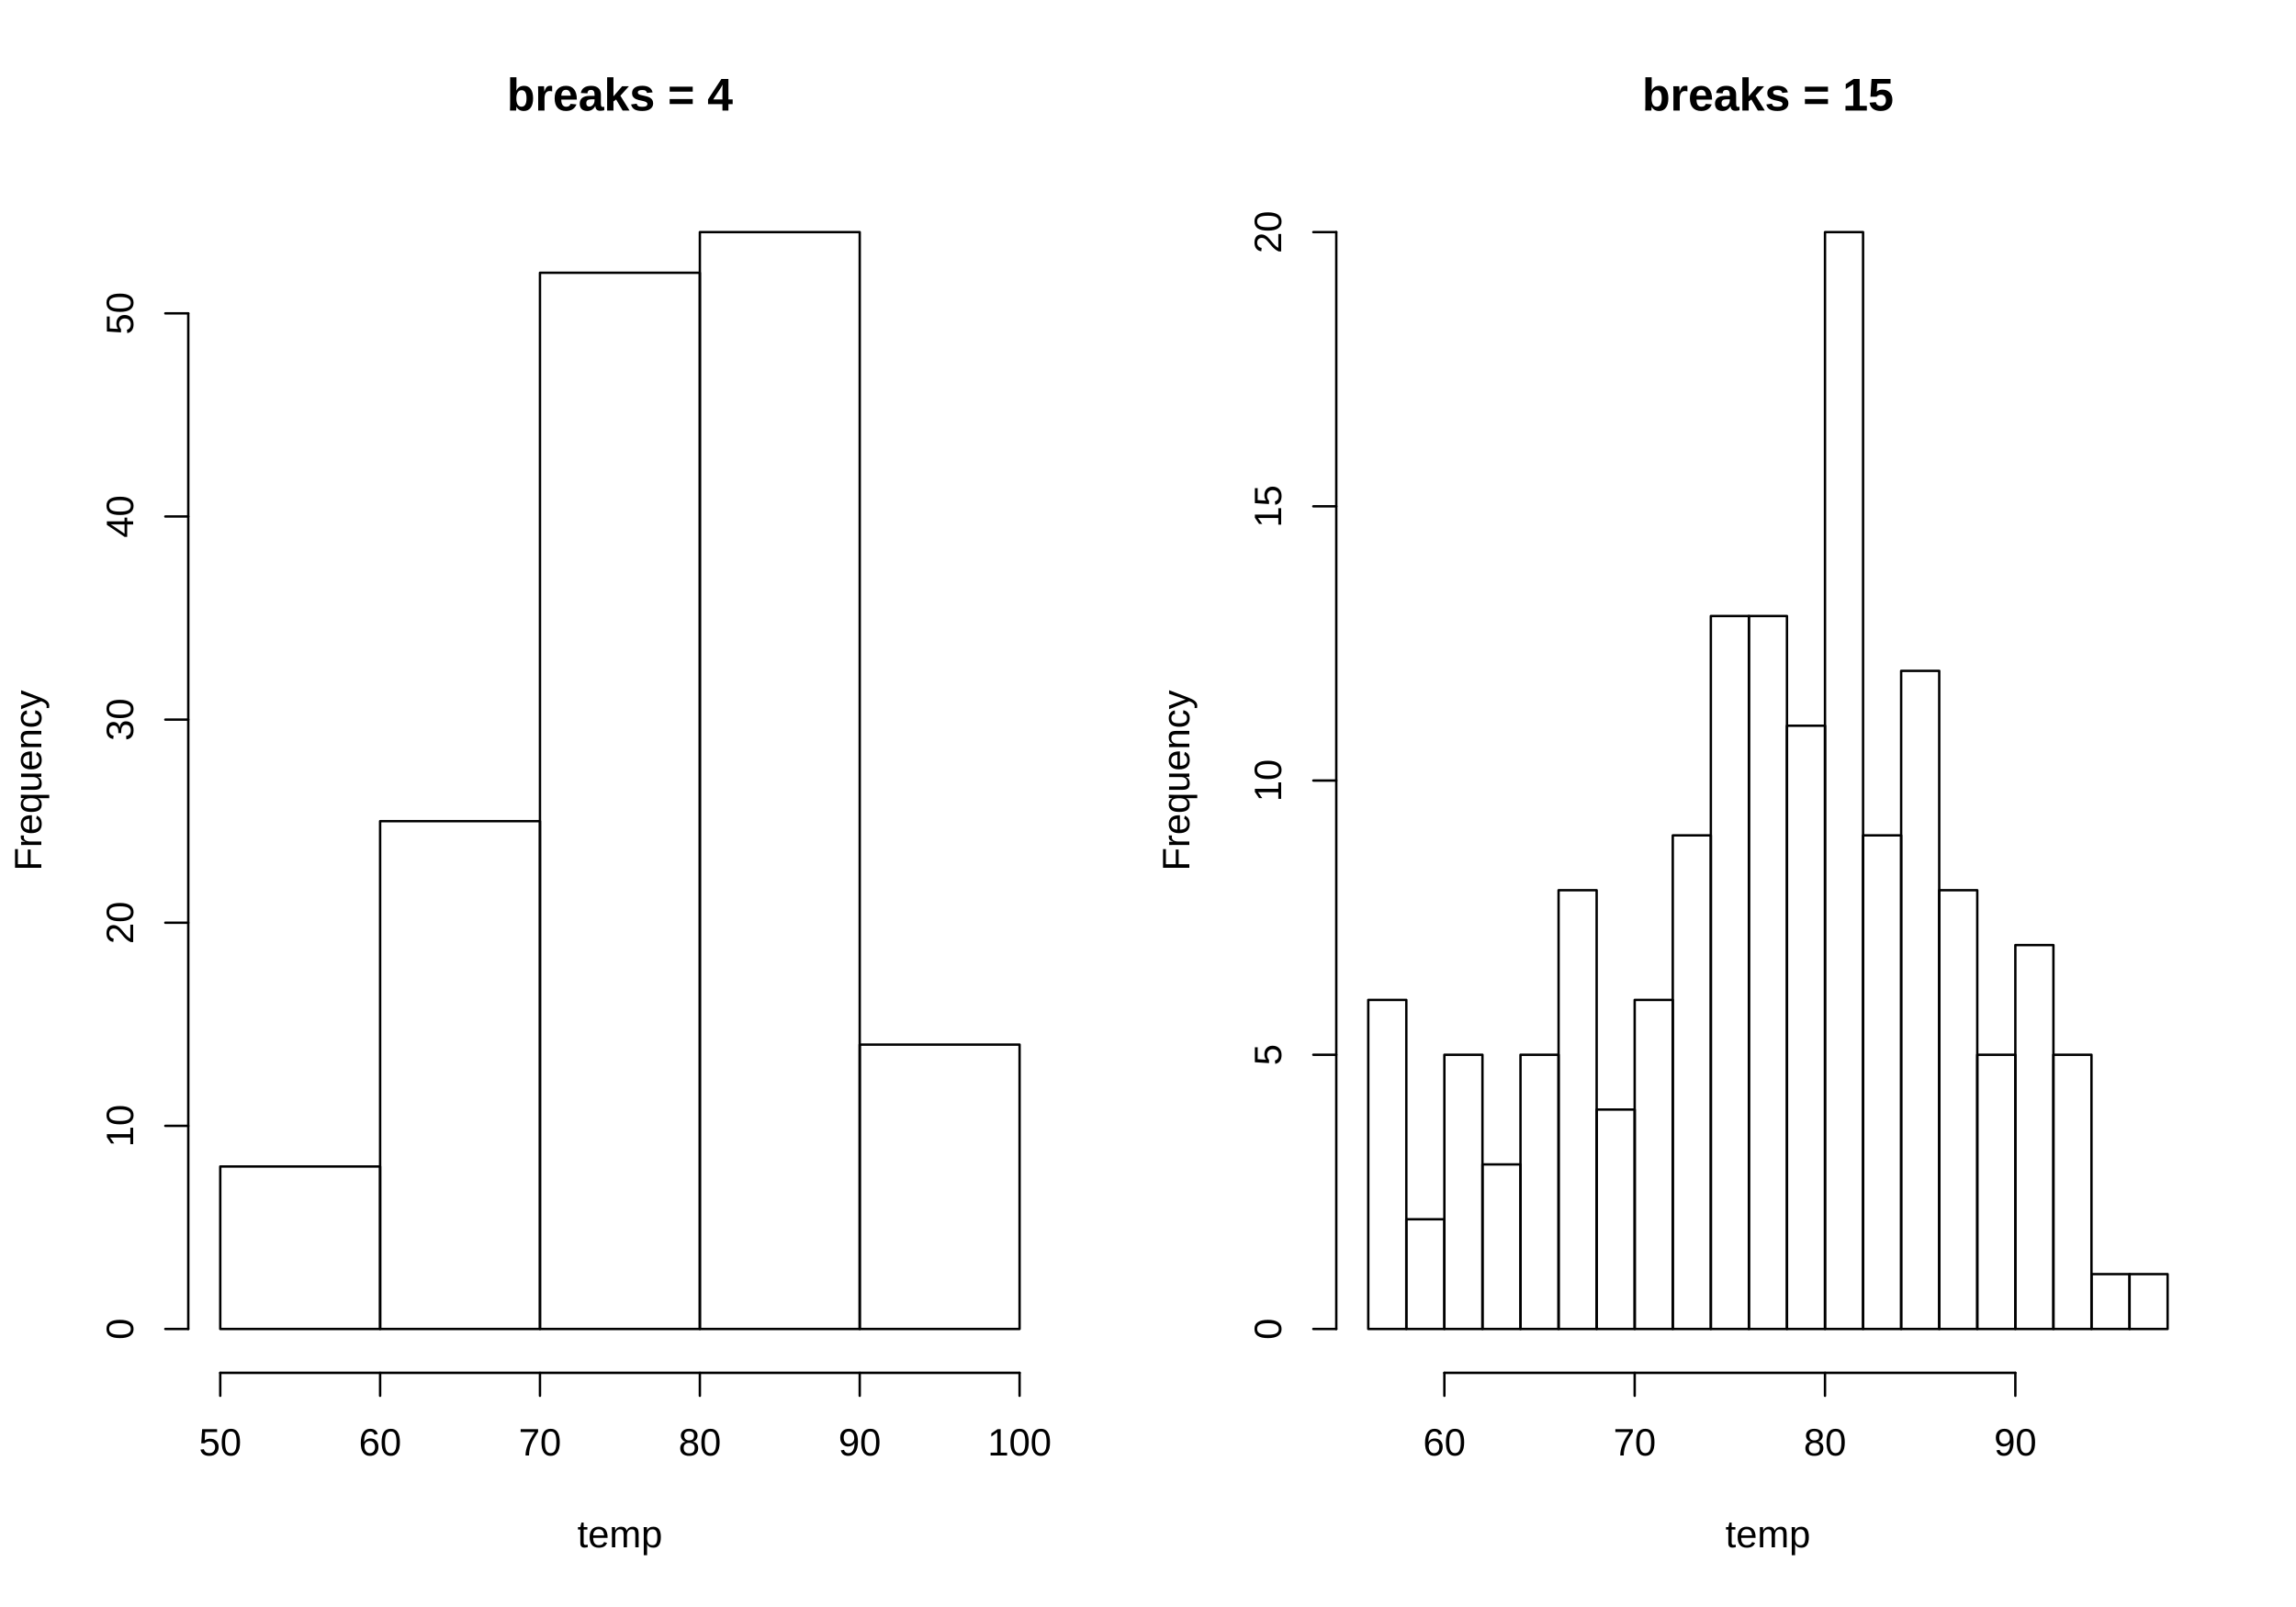
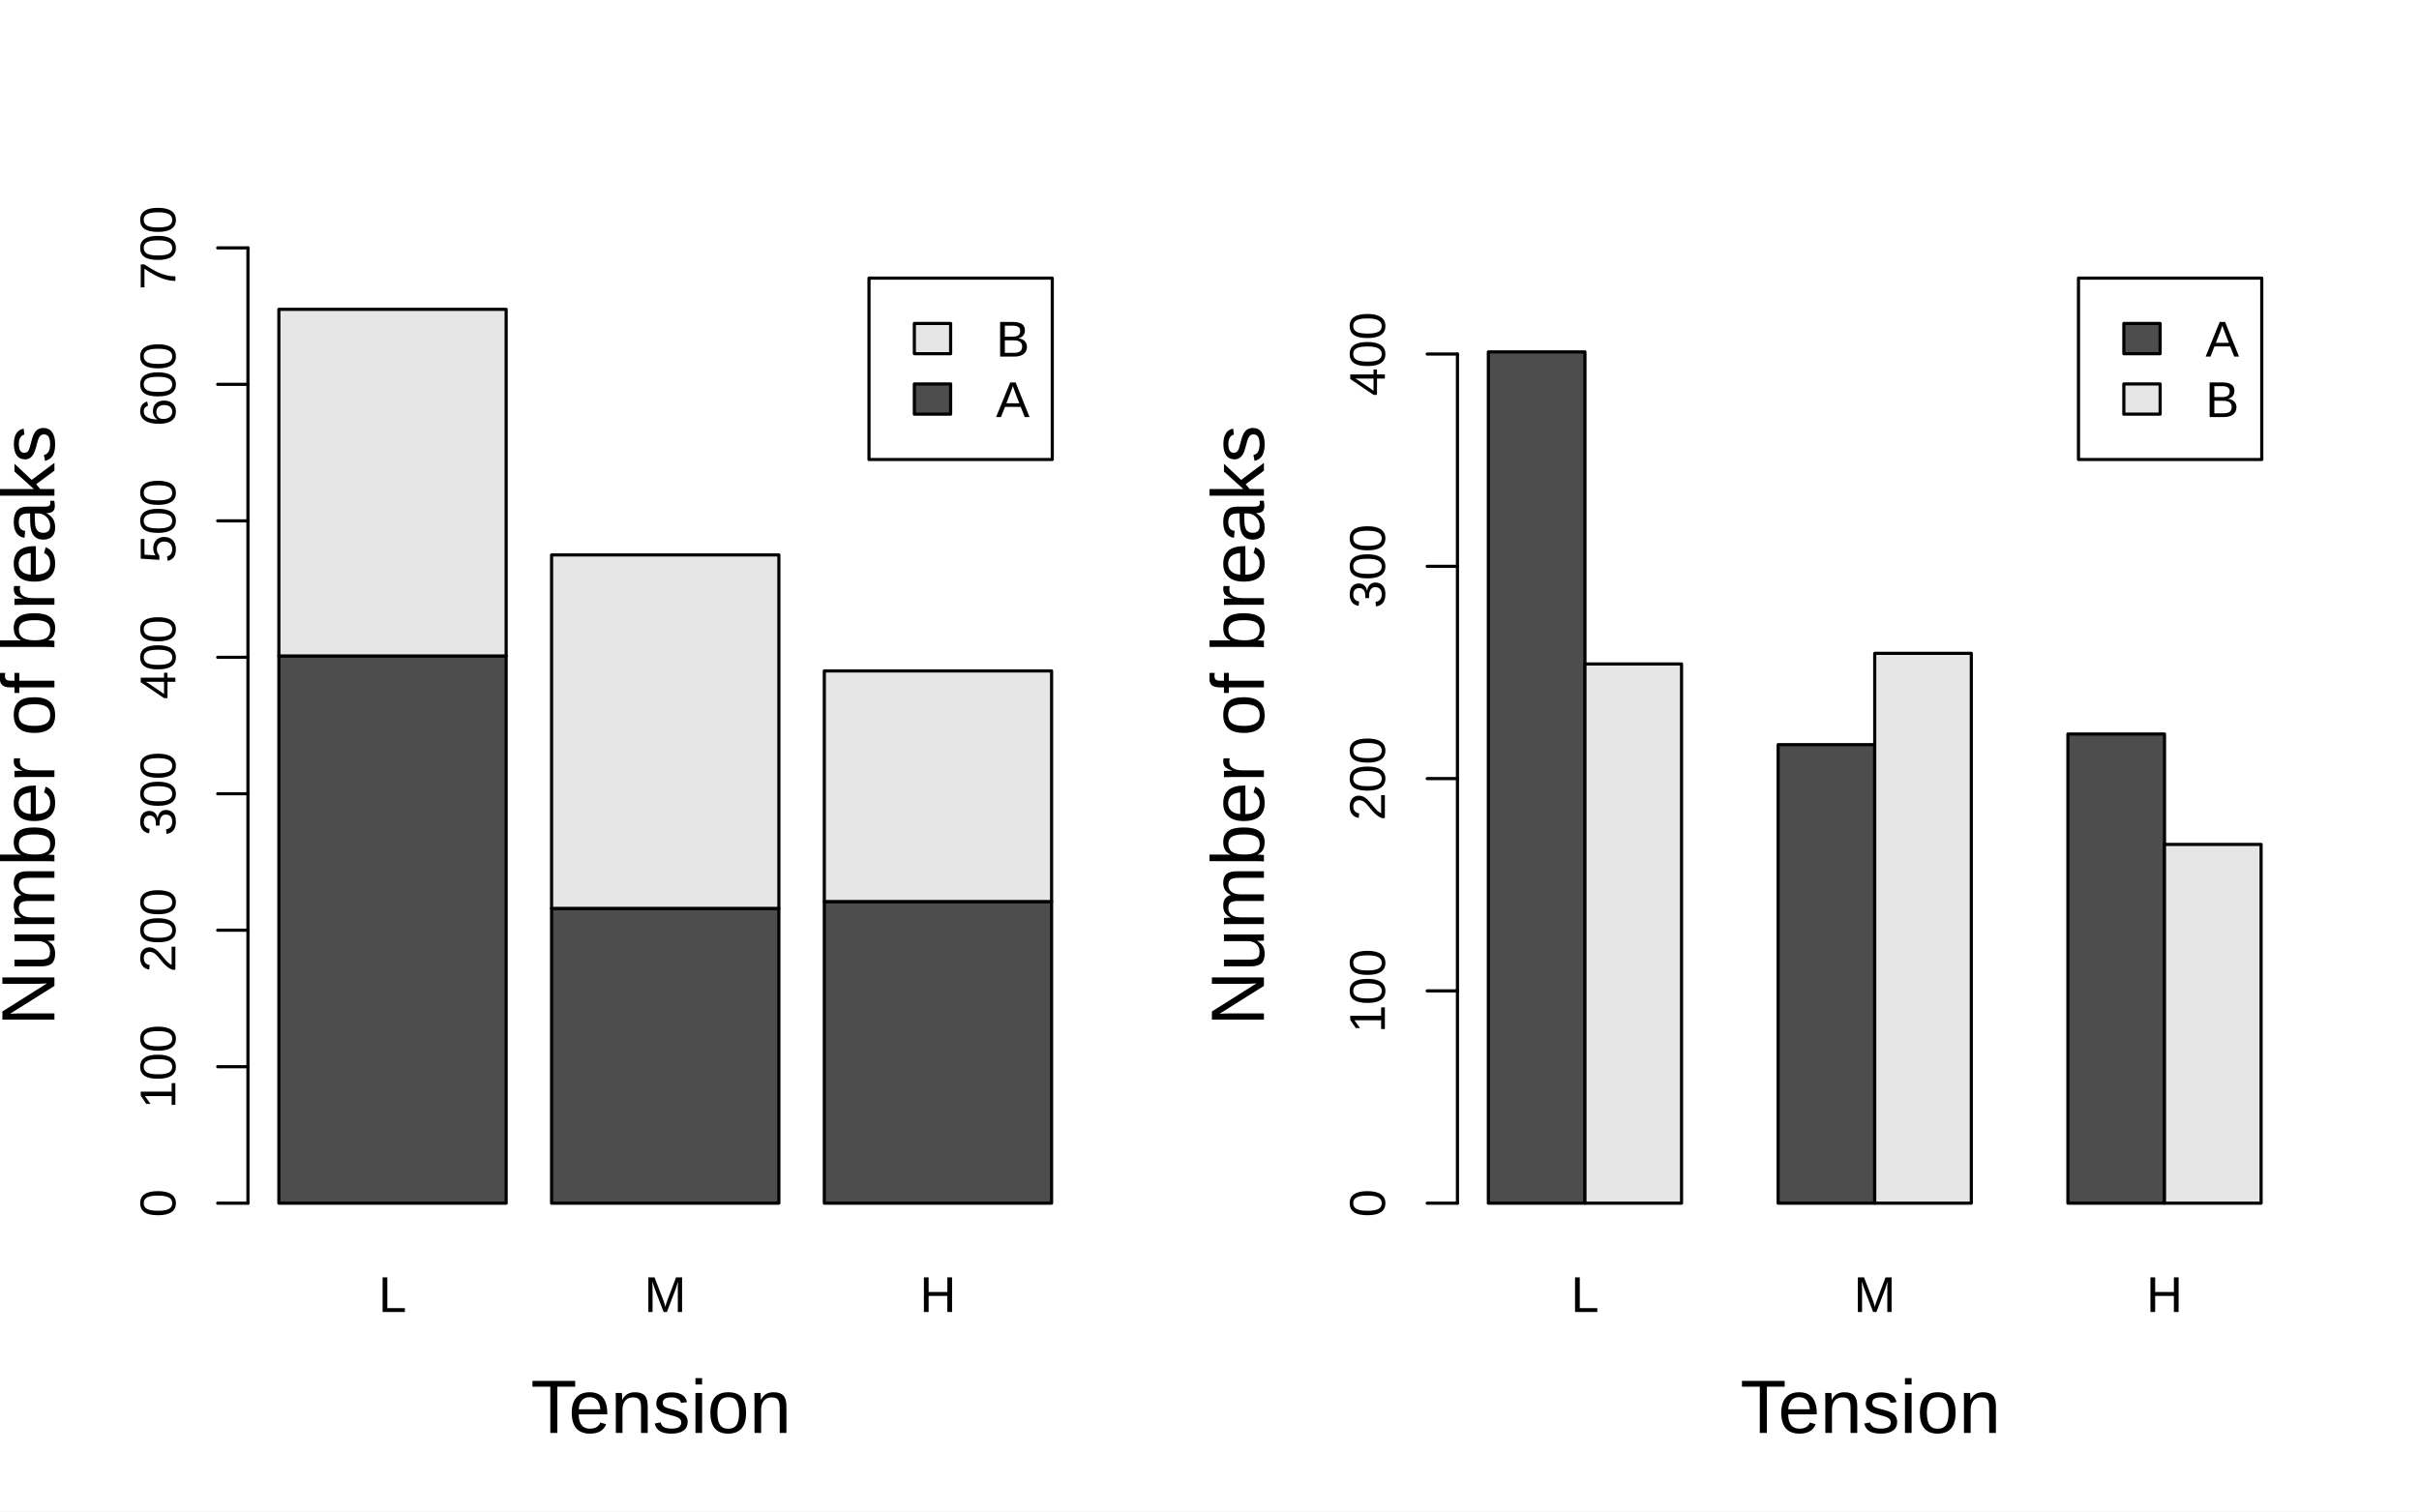
- <svg xmlns="http://www.w3.org/2000/svg" viewBox="0 0 720.00 504.00">
+ <svg xmlns="http://www.w3.org/2000/svg" viewBox="0 0 576.00 360.00">
  <defs>
    <style type="text/css">
    line, polyline, polygon, path, rect, circle {
      fill: none;
      stroke: #000000;
      stroke-linecap: round;
      stroke-linejoin: round;
      stroke-miterlimit: 10.00;
    }
  </style>
  </defs>
  <rect width="100%" height="100%" style="stroke: none; fill: #FFFFFF;" />
  <defs>
-     <clipPath id="cpMC4wMHwzNjAuMDB8NTA0LjAwfDAuMDA=">
-       <rect x="0.00" y="0.00" width="360.00" height="504.00" />
+     <clipPath id="cpMC4wMHwyODguMDB8MzYwLjAwfDAuMDA=">
+       <rect x="0.00" y="0.00" width="288.00" height="360.00" />
    </clipPath>
  </defs>
-   <g clip-path="url(#cpMC4wMHwzNjAuMDB8NTA0LjAwfDAuMDA=)">
-     <text x="158.97" y="34.67" style="font-size: 14.40px; font-weight: bold; font-family: Arial;" textLength="70.85px" lengthAdjust="spacingAndGlyphs">breaks = 4</text>
+   <rect x="66.40" y="156.22" width="54.12" height="130.34" style="stroke-width: 0.75; fill: #4D4D4D;" clip-path="url(#cpMC4wMHwyODguMDB8MzYwLjAwfDAuMDA=)" />
+   <rect x="66.40" y="73.67" width="54.12" height="82.56" style="stroke-width: 0.75; fill: #E6E6E6;" clip-path="url(#cpMC4wMHwyODguMDB8MzYwLjAwfDAuMDA=)" />
+   <rect x="131.34" y="216.35" width="54.12" height="70.21" style="stroke-width: 0.75; fill: #4D4D4D;" clip-path="url(#cpMC4wMHwyODguMDB8MzYwLjAwfDAuMDA=)" />
+   <rect x="131.34" y="132.17" width="54.12" height="84.18" style="stroke-width: 0.75; fill: #E6E6E6;" clip-path="url(#cpMC4wMHwyODguMDB8MzYwLjAwfDAuMDA=)" />
+   <rect x="196.28" y="214.73" width="54.12" height="71.83" style="stroke-width: 0.75; fill: #4D4D4D;" clip-path="url(#cpMC4wMHwyODguMDB8MzYwLjAwfDAuMDA=)" />
+   <rect x="196.28" y="159.80" width="54.12" height="54.93" style="stroke-width: 0.75; fill: #E6E6E6;" clip-path="url(#cpMC4wMHwyODguMDB8MzYwLjAwfDAuMDA=)" />
+   <defs>
+     <clipPath id="cpMC4wMHw1NzYuMDB8MzYwLjAwfDAuMDA=">
+       <rect x="0.00" y="0.00" width="576.00" height="360.00" />
+     </clipPath>
+   </defs>
+   <g clip-path="url(#cpMC4wMHw1NzYuMDB8MzYwLjAwfDAuMDA=)">
+     <text x="90.12" y="312.48" style="font-size: 12.00px; font-family: Arial;" textLength="6.67px" lengthAdjust="spacingAndGlyphs">L</text>
  </g>
-   <g clip-path="url(#cpMC4wMHwzNjAuMDB8NTA0LjAwfDAuMDA=)">
-     <text x="181.06" y="485.28" style="font-size: 12.00px; font-family: Arial;" textLength="26.68px" lengthAdjust="spacingAndGlyphs">temp</text>
+   <g clip-path="url(#cpMC4wMHw1NzYuMDB8MzYwLjAwfDAuMDA=)">
+     <text x="153.40" y="312.48" style="font-size: 12.00px; font-family: Arial;" textLength="10.00px" lengthAdjust="spacingAndGlyphs">M</text>
  </g>
-   <g clip-path="url(#cpMC4wMHwzNjAuMDB8NTA0LjAwfDAuMDA=)">
-     <text transform="translate(12.96,273.15) rotate(-90)" style="font-size: 12.00px; font-family: Arial;" textLength="56.70px" lengthAdjust="spacingAndGlyphs">Frequency</text>
+   <g clip-path="url(#cpMC4wMHw1NzYuMDB8MzYwLjAwfDAuMDA=)">
+     <text x="219.01" y="312.48" style="font-size: 12.00px; font-family: Arial;" textLength="8.67px" lengthAdjust="spacingAndGlyphs">H</text>
  </g>
  <defs>
-     <clipPath id="cpMC4wMHw3MjAuMDB8NTA0LjAwfDAuMDA=">
-       <rect x="0.00" y="0.00" width="720.00" height="504.00" />
+     <clipPath id="cpMC4wMHwyODguMDB8MzYwLjAwfDAuMDA=">
+       <rect x="0.00" y="0.00" width="288.00" height="360.00" />
    </clipPath>
  </defs>
-   <line x1="69.07" y1="430.56" x2="319.73" y2="430.56" style="stroke-width: 0.75;" clip-path="url(#cpMC4wMHw3MjAuMDB8NTA0LjAwfDAuMDA=)" />
-   <line x1="69.07" y1="430.56" x2="69.07" y2="437.76" style="stroke-width: 0.75;" clip-path="url(#cpMC4wMHw3MjAuMDB8NTA0LjAwfDAuMDA=)" />
-   <line x1="119.20" y1="430.56" x2="119.20" y2="437.76" style="stroke-width: 0.75;" clip-path="url(#cpMC4wMHw3MjAuMDB8NTA0LjAwfDAuMDA=)" />
-   <line x1="169.33" y1="430.56" x2="169.33" y2="437.76" style="stroke-width: 0.75;" clip-path="url(#cpMC4wMHw3MjAuMDB8NTA0LjAwfDAuMDA=)" />
-   <line x1="219.47" y1="430.56" x2="219.47" y2="437.76" style="stroke-width: 0.75;" clip-path="url(#cpMC4wMHw3MjAuMDB8NTA0LjAwfDAuMDA=)" />
-   <line x1="269.60" y1="430.56" x2="269.60" y2="437.76" style="stroke-width: 0.75;" clip-path="url(#cpMC4wMHw3MjAuMDB8NTA0LjAwfDAuMDA=)" />
-   <line x1="319.73" y1="430.56" x2="319.73" y2="437.76" style="stroke-width: 0.75;" clip-path="url(#cpMC4wMHw3MjAuMDB8NTA0LjAwfDAuMDA=)" />
-   <g clip-path="url(#cpMC4wMHw3MjAuMDB8NTA0LjAwfDAuMDA=)">
-     <text x="62.39" y="456.48" style="font-size: 12.00px; font-family: Arial;" textLength="13.35px" lengthAdjust="spacingAndGlyphs">50</text>
+   <rect x="206.92" y="66.24" width="43.64" height="43.20" style="stroke-width: 0.75;" clip-path="url(#cpMC4wMHwyODguMDB8MzYwLjAwfDAuMDA=)" />
+   <rect x="217.72" y="77.04" width="8.64" height="7.20" style="stroke-width: 0.75; fill: #E6E6E6;" clip-path="url(#cpMC4wMHwyODguMDB8MzYwLjAwfDAuMDA=)" />
+   <rect x="217.72" y="91.44" width="8.64" height="7.20" style="stroke-width: 0.75; fill: #4D4D4D;" clip-path="url(#cpMC4wMHwyODguMDB8MzYwLjAwfDAuMDA=)" />
+   <g clip-path="url(#cpMC4wMHwyODguMDB8MzYwLjAwfDAuMDA=)">
+     <text x="237.16" y="84.93" style="font-size: 12.00px; font-family: Arial;" textLength="8.00px" lengthAdjust="spacingAndGlyphs">B</text>
  </g>
-   <g clip-path="url(#cpMC4wMHw3MjAuMDB8NTA0LjAwfDAuMDA=)">
-     <text x="112.53" y="456.48" style="font-size: 12.00px; font-family: Arial;" textLength="13.35px" lengthAdjust="spacingAndGlyphs">60</text>
+   <g clip-path="url(#cpMC4wMHwyODguMDB8MzYwLjAwfDAuMDA=)">
+     <text x="237.16" y="99.33" style="font-size: 12.00px; font-family: Arial;" textLength="8.00px" lengthAdjust="spacingAndGlyphs">A</text>
  </g>
-   <g clip-path="url(#cpMC4wMHw3MjAuMDB8NTA0LjAwfDAuMDA=)">
-     <text x="162.66" y="456.48" style="font-size: 12.00px; font-family: Arial;" textLength="13.35px" lengthAdjust="spacingAndGlyphs">70</text>
+   <g clip-path="url(#cpMC4wMHwyODguMDB8MzYwLjAwfDAuMDA=)">
+     <text x="126.38" y="341.28" style="font-size: 18.00px; font-family: Arial;" textLength="64.04px" lengthAdjust="spacingAndGlyphs">Tension</text>
  </g>
-   <g clip-path="url(#cpMC4wMHw3MjAuMDB8NTA0LjAwfDAuMDA=)">
-     <text x="212.79" y="456.48" style="font-size: 12.00px; font-family: Arial;" textLength="13.35px" lengthAdjust="spacingAndGlyphs">80</text>
-   </g>
-   <g clip-path="url(#cpMC4wMHw3MjAuMDB8NTA0LjAwfDAuMDA=)">
-     <text x="262.93" y="456.48" style="font-size: 12.00px; font-family: Arial;" textLength="13.35px" lengthAdjust="spacingAndGlyphs">90</text>
-   </g>
-   <g clip-path="url(#cpMC4wMHw3MjAuMDB8NTA0LjAwfDAuMDA=)">
-     <text x="309.72" y="456.48" style="font-size: 12.00px; font-family: Arial;" textLength="20.02px" lengthAdjust="spacingAndGlyphs">100</text>
-   </g>
-   <line x1="59.04" y1="416.80" x2="59.04" y2="98.28" style="stroke-width: 0.75;" clip-path="url(#cpMC4wMHw3MjAuMDB8NTA0LjAwfDAuMDA=)" />
-   <line x1="59.04" y1="416.80" x2="51.84" y2="416.80" style="stroke-width: 0.75;" clip-path="url(#cpMC4wMHw3MjAuMDB8NTA0LjAwfDAuMDA=)" />
-   <line x1="59.04" y1="353.10" x2="51.84" y2="353.10" style="stroke-width: 0.75;" clip-path="url(#cpMC4wMHw3MjAuMDB8NTA0LjAwfDAuMDA=)" />
-   <line x1="59.04" y1="289.39" x2="51.84" y2="289.39" style="stroke-width: 0.75;" clip-path="url(#cpMC4wMHw3MjAuMDB8NTA0LjAwfDAuMDA=)" />
-   <line x1="59.04" y1="225.69" x2="51.84" y2="225.69" style="stroke-width: 0.75;" clip-path="url(#cpMC4wMHw3MjAuMDB8NTA0LjAwfDAuMDA=)" />
-   <line x1="59.04" y1="161.99" x2="51.84" y2="161.99" style="stroke-width: 0.75;" clip-path="url(#cpMC4wMHw3MjAuMDB8NTA0LjAwfDAuMDA=)" />
-   <line x1="59.04" y1="98.28" x2="51.84" y2="98.28" style="stroke-width: 0.75;" clip-path="url(#cpMC4wMHw3MjAuMDB8NTA0LjAwfDAuMDA=)" />
-   <g clip-path="url(#cpMC4wMHw3MjAuMDB8NTA0LjAwfDAuMDA=)">
-     <text transform="translate(41.76,420.14) rotate(-90)" style="font-size: 12.00px; font-family: Arial;" textLength="6.67px" lengthAdjust="spacingAndGlyphs">0</text>
-   </g>
-   <g clip-path="url(#cpMC4wMHw3MjAuMDB8NTA0LjAwfDAuMDA=)">
-     <text transform="translate(41.76,359.77) rotate(-90)" style="font-size: 12.00px; font-family: Arial;" textLength="13.35px" lengthAdjust="spacingAndGlyphs">10</text>
-   </g>
-   <g clip-path="url(#cpMC4wMHw3MjAuMDB8NTA0LjAwfDAuMDA=)">
-     <text transform="translate(41.76,296.07) rotate(-90)" style="font-size: 12.00px; font-family: Arial;" textLength="13.35px" lengthAdjust="spacingAndGlyphs">20</text>
-   </g>
-   <g clip-path="url(#cpMC4wMHw3MjAuMDB8NTA0LjAwfDAuMDA=)">
-     <text transform="translate(41.76,232.36) rotate(-90)" style="font-size: 12.00px; font-family: Arial;" textLength="13.35px" lengthAdjust="spacingAndGlyphs">30</text>
-   </g>
-   <g clip-path="url(#cpMC4wMHw3MjAuMDB8NTA0LjAwfDAuMDA=)">
-     <text transform="translate(41.76,168.66) rotate(-90)" style="font-size: 12.00px; font-family: Arial;" textLength="13.35px" lengthAdjust="spacingAndGlyphs">40</text>
-   </g>
-   <g clip-path="url(#cpMC4wMHw3MjAuMDB8NTA0LjAwfDAuMDA=)">
-     <text transform="translate(41.76,104.96) rotate(-90)" style="font-size: 12.00px; font-family: Arial;" textLength="13.35px" lengthAdjust="spacingAndGlyphs">50</text>
+   <g clip-path="url(#cpMC4wMHwyODguMDB8MzYwLjAwfDAuMDA=)">
+     <text transform="translate(12.96,244.33) rotate(-90)" style="font-size: 18.00px; font-family: Arial;" textLength="143.06px" lengthAdjust="spacingAndGlyphs">Number of breaks</text>
  </g>
  <defs>
-     <clipPath id="cpNTkuMDR8MzI5Ljc2fDQzMC41Nnw1OS4wNA==">
-       <rect x="59.04" y="59.04" width="270.72" height="371.52" />
+     <clipPath id="cpMC4wMHw1NzYuMDB8MzYwLjAwfDAuMDA=">
+       <rect x="0.00" y="0.00" width="576.00" height="360.00" />
    </clipPath>
  </defs>
-   <rect x="69.07" y="365.84" width="50.13" height="50.96" style="stroke-width: 0.75;" clip-path="url(#cpNTkuMDR8MzI5Ljc2fDQzMC41Nnw1OS4wNA==)" />
-   <rect x="119.20" y="257.54" width="50.13" height="159.26" style="stroke-width: 0.75;" clip-path="url(#cpNTkuMDR8MzI5Ljc2fDQzMC41Nnw1OS4wNA==)" />
-   <rect x="169.33" y="85.54" width="50.13" height="331.26" style="stroke-width: 0.75;" clip-path="url(#cpNTkuMDR8MzI5Ljc2fDQzMC41Nnw1OS4wNA==)" />
-   <rect x="219.47" y="72.80" width="50.13" height="344.00" style="stroke-width: 0.75;" clip-path="url(#cpNTkuMDR8MzI5Ljc2fDQzMC41Nnw1OS4wNA==)" />
-   <rect x="269.60" y="327.61" width="50.13" height="89.19" style="stroke-width: 0.75;" clip-path="url(#cpNTkuMDR8MzI5Ljc2fDQzMC41Nnw1OS4wNA==)" />
+   <line x1="59.04" y1="286.56" x2="59.04" y2="59.04" style="stroke-width: 0.75;" clip-path="url(#cpMC4wMHw1NzYuMDB8MzYwLjAwfDAuMDA=)" />
+   <line x1="59.04" y1="286.56" x2="51.84" y2="286.56" style="stroke-width: 0.75;" clip-path="url(#cpMC4wMHw1NzYuMDB8MzYwLjAwfDAuMDA=)" />
+   <line x1="59.04" y1="254.06" x2="51.84" y2="254.06" style="stroke-width: 0.75;" clip-path="url(#cpMC4wMHw1NzYuMDB8MzYwLjAwfDAuMDA=)" />
+   <line x1="59.04" y1="221.55" x2="51.84" y2="221.55" style="stroke-width: 0.75;" clip-path="url(#cpMC4wMHw1NzYuMDB8MzYwLjAwfDAuMDA=)" />
+   <line x1="59.04" y1="189.05" x2="51.84" y2="189.05" style="stroke-width: 0.75;" clip-path="url(#cpMC4wMHw1NzYuMDB8MzYwLjAwfDAuMDA=)" />
+   <line x1="59.04" y1="156.55" x2="51.84" y2="156.55" style="stroke-width: 0.75;" clip-path="url(#cpMC4wMHw1NzYuMDB8MzYwLjAwfDAuMDA=)" />
+   <line x1="59.04" y1="124.05" x2="51.84" y2="124.05" style="stroke-width: 0.75;" clip-path="url(#cpMC4wMHw1NzYuMDB8MzYwLjAwfDAuMDA=)" />
+   <line x1="59.04" y1="91.54" x2="51.84" y2="91.54" style="stroke-width: 0.75;" clip-path="url(#cpMC4wMHw1NzYuMDB8MzYwLjAwfDAuMDA=)" />
+   <line x1="59.04" y1="59.04" x2="51.84" y2="59.04" style="stroke-width: 0.75;" clip-path="url(#cpMC4wMHw1NzYuMDB8MzYwLjAwfDAuMDA=)" />
+   <g clip-path="url(#cpMC4wMHw1NzYuMDB8MzYwLjAwfDAuMDA=)">
+     <text transform="translate(41.76,289.90) rotate(-90)" style="font-size: 12.00px; font-family: Arial;" textLength="6.67px" lengthAdjust="spacingAndGlyphs">0</text>
+   </g>
+   <g clip-path="url(#cpMC4wMHw1NzYuMDB8MzYwLjAwfDAuMDA=)">
+     <text transform="translate(41.76,264.07) rotate(-90)" style="font-size: 12.00px; font-family: Arial;" textLength="20.02px" lengthAdjust="spacingAndGlyphs">100</text>
+   </g>
+   <g clip-path="url(#cpMC4wMHw1NzYuMDB8MzYwLjAwfDAuMDA=)">
+     <text transform="translate(41.76,231.57) rotate(-90)" style="font-size: 12.00px; font-family: Arial;" textLength="20.02px" lengthAdjust="spacingAndGlyphs">200</text>
+   </g>
+   <g clip-path="url(#cpMC4wMHw1NzYuMDB8MzYwLjAwfDAuMDA=)">
+     <text transform="translate(41.76,199.06) rotate(-90)" style="font-size: 12.00px; font-family: Arial;" textLength="20.02px" lengthAdjust="spacingAndGlyphs">300</text>
+   </g>
+   <g clip-path="url(#cpMC4wMHw1NzYuMDB8MzYwLjAwfDAuMDA=)">
+     <text transform="translate(41.76,166.56) rotate(-90)" style="font-size: 12.00px; font-family: Arial;" textLength="20.02px" lengthAdjust="spacingAndGlyphs">400</text>
+   </g>
+   <g clip-path="url(#cpMC4wMHw1NzYuMDB8MzYwLjAwfDAuMDA=)">
+     <text transform="translate(41.76,134.06) rotate(-90)" style="font-size: 12.00px; font-family: Arial;" textLength="20.02px" lengthAdjust="spacingAndGlyphs">500</text>
+   </g>
+   <g clip-path="url(#cpMC4wMHw1NzYuMDB8MzYwLjAwfDAuMDA=)">
+     <text transform="translate(41.76,101.55) rotate(-90)" style="font-size: 12.00px; font-family: Arial;" textLength="20.02px" lengthAdjust="spacingAndGlyphs">600</text>
+   </g>
+   <g clip-path="url(#cpMC4wMHw1NzYuMDB8MzYwLjAwfDAuMDA=)">
+     <text transform="translate(41.76,69.05) rotate(-90)" style="font-size: 12.00px; font-family: Arial;" textLength="20.02px" lengthAdjust="spacingAndGlyphs">700</text>
+   </g>
  <defs>
-     <clipPath id="cpNDE5LjA0fDY4OS43Nnw0MzAuNTZ8NTkuMDQ=">
-       <rect x="419.04" y="59.04" width="270.72" height="371.52" />
+     <clipPath id="cpMjg4LjAwfDU3Ni4wMHwzNjAuMDB8MC4wMA==">
+       <rect x="288.00" y="0.00" width="288.00" height="360.00" />
    </clipPath>
  </defs>
+   <rect x="354.40" y="83.81" width="23.00" height="202.75" style="stroke-width: 0.75; fill: #4D4D4D;" clip-path="url(#cpMjg4LjAwfDU3Ni4wMHwzNjAuMDB8MC4wMA==)" />
+   <rect x="377.40" y="158.14" width="23.00" height="128.42" style="stroke-width: 0.75; fill: #E6E6E6;" clip-path="url(#cpMjg4LjAwfDU3Ni4wMHwzNjAuMDB8MC4wMA==)" />
+   <rect x="423.40" y="177.35" width="23.00" height="109.21" style="stroke-width: 0.75; fill: #4D4D4D;" clip-path="url(#cpMjg4LjAwfDU3Ni4wMHwzNjAuMDB8MC4wMA==)" />
+   <rect x="446.40" y="155.61" width="23.00" height="130.95" style="stroke-width: 0.75; fill: #E6E6E6;" clip-path="url(#cpMjg4LjAwfDU3Ni4wMHwzNjAuMDB8MC4wMA==)" />
+   <rect x="492.40" y="174.82" width="23.00" height="111.74" style="stroke-width: 0.75; fill: #4D4D4D;" clip-path="url(#cpMjg4LjAwfDU3Ni4wMHwzNjAuMDB8MC4wMA==)" />
+   <rect x="515.40" y="201.11" width="23.00" height="85.45" style="stroke-width: 0.75; fill: #E6E6E6;" clip-path="url(#cpMjg4LjAwfDU3Ni4wMHwzNjAuMDB8MC4wMA==)" />
  <defs>
-     <clipPath id="cpMzYwLjAwfDcyMC4wMHw1MDQuMDB8MC4wMA==">
-       <rect x="360.00" y="0.00" width="360.00" height="504.00" />
+     <clipPath id="cpMC4wMHw1NzYuMDB8MzYwLjAwfDAuMDA=">
+       <rect x="0.00" y="0.00" width="576.00" height="360.00" />
    </clipPath>
  </defs>
-   <g clip-path="url(#cpMzYwLjAwfDcyMC4wMHw1MDQuMDB8MC4wMA==)">
-     <text x="514.97" y="34.67" style="font-size: 14.40px; font-weight: bold; font-family: Arial;" textLength="78.86px" lengthAdjust="spacingAndGlyphs">breaks = 15</text>
+   <g clip-path="url(#cpMC4wMHw1NzYuMDB8MzYwLjAwfDAuMDA=)">
+     <text x="374.06" y="312.48" style="font-size: 12.00px; font-family: Arial;" textLength="6.67px" lengthAdjust="spacingAndGlyphs">L</text>
  </g>
-   <g clip-path="url(#cpMzYwLjAwfDcyMC4wMHw1MDQuMDB8MC4wMA==)">
-     <text x="541.06" y="485.28" style="font-size: 12.00px; font-family: Arial;" textLength="26.68px" lengthAdjust="spacingAndGlyphs">temp</text>
+   <g clip-path="url(#cpMC4wMHw1NzYuMDB8MzYwLjAwfDAuMDA=)">
+     <text x="441.40" y="312.48" style="font-size: 12.00px; font-family: Arial;" textLength="10.00px" lengthAdjust="spacingAndGlyphs">M</text>
  </g>
-   <g clip-path="url(#cpMzYwLjAwfDcyMC4wMHw1MDQuMDB8MC4wMA==)">
-     <text transform="translate(372.96,273.15) rotate(-90)" style="font-size: 12.00px; font-family: Arial;" textLength="56.70px" lengthAdjust="spacingAndGlyphs">Frequency</text>
+   <g clip-path="url(#cpMC4wMHw1NzYuMDB8MzYwLjAwfDAuMDA=)">
+     <text x="511.07" y="312.48" style="font-size: 12.00px; font-family: Arial;" textLength="8.67px" lengthAdjust="spacingAndGlyphs">H</text>
  </g>
  <defs>
-     <clipPath id="cpMC4wMHw3MjAuMDB8NTA0LjAwfDAuMDA=">
-       <rect x="0.00" y="0.00" width="720.00" height="504.00" />
+     <clipPath id="cpMjg4LjAwfDU3Ni4wMHwzNjAuMDB8MC4wMA==">
+       <rect x="288.00" y="0.00" width="288.00" height="360.00" />
    </clipPath>
  </defs>
-   <line x1="452.94" y1="430.56" x2="631.99" y2="430.56" style="stroke-width: 0.75;" clip-path="url(#cpMC4wMHw3MjAuMDB8NTA0LjAwfDAuMDA=)" />
-   <line x1="452.94" y1="430.56" x2="452.94" y2="437.76" style="stroke-width: 0.75;" clip-path="url(#cpMC4wMHw3MjAuMDB8NTA0LjAwfDAuMDA=)" />
-   <line x1="512.62" y1="430.56" x2="512.62" y2="437.76" style="stroke-width: 0.75;" clip-path="url(#cpMC4wMHw3MjAuMDB8NTA0LjAwfDAuMDA=)" />
-   <line x1="572.30" y1="430.56" x2="572.30" y2="437.76" style="stroke-width: 0.75;" clip-path="url(#cpMC4wMHw3MjAuMDB8NTA0LjAwfDAuMDA=)" />
-   <line x1="631.99" y1="430.56" x2="631.99" y2="437.76" style="stroke-width: 0.75;" clip-path="url(#cpMC4wMHw3MjAuMDB8NTA0LjAwfDAuMDA=)" />
-   <g clip-path="url(#cpMC4wMHw3MjAuMDB8NTA0LjAwfDAuMDA=)">
-     <text x="446.27" y="456.48" style="font-size: 12.00px; font-family: Arial;" textLength="13.35px" lengthAdjust="spacingAndGlyphs">60</text>
+   <rect x="494.92" y="66.24" width="43.64" height="43.20" style="stroke-width: 0.75;" clip-path="url(#cpMjg4LjAwfDU3Ni4wMHwzNjAuMDB8MC4wMA==)" />
+   <rect x="505.72" y="77.04" width="8.64" height="7.20" style="stroke-width: 0.75; fill: #4D4D4D;" clip-path="url(#cpMjg4LjAwfDU3Ni4wMHwzNjAuMDB8MC4wMA==)" />
+   <rect x="505.72" y="91.44" width="8.64" height="7.20" style="stroke-width: 0.75; fill: #E6E6E6;" clip-path="url(#cpMjg4LjAwfDU3Ni4wMHwzNjAuMDB8MC4wMA==)" />
+   <g clip-path="url(#cpMjg4LjAwfDU3Ni4wMHwzNjAuMDB8MC4wMA==)">
+     <text x="525.16" y="84.93" style="font-size: 12.00px; font-family: Arial;" textLength="8.00px" lengthAdjust="spacingAndGlyphs">A</text>
  </g>
-   <g clip-path="url(#cpMC4wMHw3MjAuMDB8NTA0LjAwfDAuMDA=)">
-     <text x="505.95" y="456.48" style="font-size: 12.00px; font-family: Arial;" textLength="13.35px" lengthAdjust="spacingAndGlyphs">70</text>
+   <g clip-path="url(#cpMjg4LjAwfDU3Ni4wMHwzNjAuMDB8MC4wMA==)">
+     <text x="525.16" y="99.33" style="font-size: 12.00px; font-family: Arial;" textLength="8.00px" lengthAdjust="spacingAndGlyphs">B</text>
  </g>
-   <g clip-path="url(#cpMC4wMHw3MjAuMDB8NTA0LjAwfDAuMDA=)">
-     <text x="565.63" y="456.48" style="font-size: 12.00px; font-family: Arial;" textLength="13.35px" lengthAdjust="spacingAndGlyphs">80</text>
+   <g clip-path="url(#cpMjg4LjAwfDU3Ni4wMHwzNjAuMDB8MC4wMA==)">
+     <text x="414.38" y="341.28" style="font-size: 18.00px; font-family: Arial;" textLength="64.04px" lengthAdjust="spacingAndGlyphs">Tension</text>
  </g>
-   <g clip-path="url(#cpMC4wMHw3MjAuMDB8NTA0LjAwfDAuMDA=)">
-     <text x="625.31" y="456.48" style="font-size: 12.00px; font-family: Arial;" textLength="13.35px" lengthAdjust="spacingAndGlyphs">90</text>
-   </g>
-   <line x1="419.04" y1="416.80" x2="419.04" y2="72.80" style="stroke-width: 0.75;" clip-path="url(#cpMC4wMHw3MjAuMDB8NTA0LjAwfDAuMDA=)" />
-   <line x1="419.04" y1="416.80" x2="411.84" y2="416.80" style="stroke-width: 0.75;" clip-path="url(#cpMC4wMHw3MjAuMDB8NTA0LjAwfDAuMDA=)" />
-   <line x1="419.04" y1="330.80" x2="411.84" y2="330.80" style="stroke-width: 0.75;" clip-path="url(#cpMC4wMHw3MjAuMDB8NTA0LjAwfDAuMDA=)" />
-   <line x1="419.04" y1="244.80" x2="411.84" y2="244.80" style="stroke-width: 0.75;" clip-path="url(#cpMC4wMHw3MjAuMDB8NTA0LjAwfDAuMDA=)" />
-   <line x1="419.04" y1="158.80" x2="411.84" y2="158.80" style="stroke-width: 0.75;" clip-path="url(#cpMC4wMHw3MjAuMDB8NTA0LjAwfDAuMDA=)" />
-   <line x1="419.04" y1="72.80" x2="411.84" y2="72.80" style="stroke-width: 0.75;" clip-path="url(#cpMC4wMHw3MjAuMDB8NTA0LjAwfDAuMDA=)" />
-   <g clip-path="url(#cpMC4wMHw3MjAuMDB8NTA0LjAwfDAuMDA=)">
-     <text transform="translate(401.76,420.14) rotate(-90)" style="font-size: 12.00px; font-family: Arial;" textLength="6.67px" lengthAdjust="spacingAndGlyphs">0</text>
-   </g>
-   <g clip-path="url(#cpMC4wMHw3MjAuMDB8NTA0LjAwfDAuMDA=)">
-     <text transform="translate(401.76,334.14) rotate(-90)" style="font-size: 12.00px; font-family: Arial;" textLength="6.67px" lengthAdjust="spacingAndGlyphs">5</text>
-   </g>
-   <g clip-path="url(#cpMC4wMHw3MjAuMDB8NTA0LjAwfDAuMDA=)">
-     <text transform="translate(401.76,251.47) rotate(-90)" style="font-size: 12.00px; font-family: Arial;" textLength="13.35px" lengthAdjust="spacingAndGlyphs">10</text>
-   </g>
-   <g clip-path="url(#cpMC4wMHw3MjAuMDB8NTA0LjAwfDAuMDA=)">
-     <text transform="translate(401.76,165.47) rotate(-90)" style="font-size: 12.00px; font-family: Arial;" textLength="13.35px" lengthAdjust="spacingAndGlyphs">15</text>
-   </g>
-   <g clip-path="url(#cpMC4wMHw3MjAuMDB8NTA0LjAwfDAuMDA=)">
-     <text transform="translate(401.76,79.47) rotate(-90)" style="font-size: 12.00px; font-family: Arial;" textLength="13.35px" lengthAdjust="spacingAndGlyphs">20</text>
+   <g clip-path="url(#cpMjg4LjAwfDU3Ni4wMHwzNjAuMDB8MC4wMA==)">
+     <text transform="translate(300.96,244.33) rotate(-90)" style="font-size: 18.00px; font-family: Arial;" textLength="143.06px" lengthAdjust="spacingAndGlyphs">Number of breaks</text>
  </g>
  <defs>
-     <clipPath id="cpNDE5LjA0fDY4OS43Nnw0MzAuNTZ8NTkuMDQ=">
-       <rect x="419.04" y="59.04" width="270.72" height="371.52" />
+     <clipPath id="cpMC4wMHw1NzYuMDB8MzYwLjAwfDAuMDA=">
+       <rect x="0.00" y="0.00" width="576.00" height="360.00" />
    </clipPath>
  </defs>
-   <rect x="429.07" y="313.60" width="11.94" height="103.20" style="stroke-width: 0.75;" clip-path="url(#cpNDE5LjA0fDY4OS43Nnw0MzAuNTZ8NTkuMDQ=)" />
-   <rect x="441.00" y="382.40" width="11.94" height="34.40" style="stroke-width: 0.75;" clip-path="url(#cpNDE5LjA0fDY4OS43Nnw0MzAuNTZ8NTkuMDQ=)" />
-   <rect x="452.94" y="330.80" width="11.94" height="86.00" style="stroke-width: 0.75;" clip-path="url(#cpNDE5LjA0fDY4OS43Nnw0MzAuNTZ8NTkuMDQ=)" />
-   <rect x="464.88" y="365.20" width="11.94" height="51.60" style="stroke-width: 0.75;" clip-path="url(#cpNDE5LjA0fDY4OS43Nnw0MzAuNTZ8NTkuMDQ=)" />
-   <rect x="476.81" y="330.80" width="11.94" height="86.00" style="stroke-width: 0.75;" clip-path="url(#cpNDE5LjA0fDY4OS43Nnw0MzAuNTZ8NTkuMDQ=)" />
-   <rect x="488.75" y="279.20" width="11.94" height="137.60" style="stroke-width: 0.75;" clip-path="url(#cpNDE5LjA0fDY4OS43Nnw0MzAuNTZ8NTkuMDQ=)" />
-   <rect x="500.69" y="348.00" width="11.94" height="68.80" style="stroke-width: 0.75;" clip-path="url(#cpNDE5LjA0fDY4OS43Nnw0MzAuNTZ8NTkuMDQ=)" />
-   <rect x="512.62" y="313.60" width="11.94" height="103.20" style="stroke-width: 0.75;" clip-path="url(#cpNDE5LjA0fDY4OS43Nnw0MzAuNTZ8NTkuMDQ=)" />
-   <rect x="524.56" y="262.00" width="11.94" height="154.80" style="stroke-width: 0.75;" clip-path="url(#cpNDE5LjA0fDY4OS43Nnw0MzAuNTZ8NTkuMDQ=)" />
-   <rect x="536.50" y="193.20" width="11.94" height="223.60" style="stroke-width: 0.75;" clip-path="url(#cpNDE5LjA0fDY4OS43Nnw0MzAuNTZ8NTkuMDQ=)" />
-   <rect x="548.43" y="193.20" width="11.94" height="223.60" style="stroke-width: 0.75;" clip-path="url(#cpNDE5LjA0fDY4OS43Nnw0MzAuNTZ8NTkuMDQ=)" />
-   <rect x="560.37" y="227.60" width="11.94" height="189.20" style="stroke-width: 0.75;" clip-path="url(#cpNDE5LjA0fDY4OS43Nnw0MzAuNTZ8NTkuMDQ=)" />
-   <rect x="572.30" y="72.80" width="11.94" height="344.00" style="stroke-width: 0.75;" clip-path="url(#cpNDE5LjA0fDY4OS43Nnw0MzAuNTZ8NTkuMDQ=)" />
-   <rect x="584.24" y="262.00" width="11.94" height="154.80" style="stroke-width: 0.75;" clip-path="url(#cpNDE5LjA0fDY4OS43Nnw0MzAuNTZ8NTkuMDQ=)" />
-   <rect x="596.18" y="210.40" width="11.94" height="206.40" style="stroke-width: 0.75;" clip-path="url(#cpNDE5LjA0fDY4OS43Nnw0MzAuNTZ8NTkuMDQ=)" />
-   <rect x="608.11" y="279.20" width="11.94" height="137.60" style="stroke-width: 0.75;" clip-path="url(#cpNDE5LjA0fDY4OS43Nnw0MzAuNTZ8NTkuMDQ=)" />
-   <rect x="620.05" y="330.80" width="11.94" height="86.00" style="stroke-width: 0.75;" clip-path="url(#cpNDE5LjA0fDY4OS43Nnw0MzAuNTZ8NTkuMDQ=)" />
-   <rect x="631.99" y="296.40" width="11.94" height="120.40" style="stroke-width: 0.75;" clip-path="url(#cpNDE5LjA0fDY4OS43Nnw0MzAuNTZ8NTkuMDQ=)" />
-   <rect x="643.92" y="330.80" width="11.94" height="86.00" style="stroke-width: 0.75;" clip-path="url(#cpNDE5LjA0fDY4OS43Nnw0MzAuNTZ8NTkuMDQ=)" />
-   <rect x="655.86" y="399.60" width="11.94" height="17.20" style="stroke-width: 0.75;" clip-path="url(#cpNDE5LjA0fDY4OS43Nnw0MzAuNTZ8NTkuMDQ=)" />
-   <rect x="667.80" y="399.60" width="11.94" height="17.20" style="stroke-width: 0.75;" clip-path="url(#cpNDE5LjA0fDY4OS43Nnw0MzAuNTZ8NTkuMDQ=)" />
+   <line x1="347.04" y1="286.56" x2="347.04" y2="84.32" style="stroke-width: 0.75;" clip-path="url(#cpMC4wMHw1NzYuMDB8MzYwLjAwfDAuMDA=)" />
+   <line x1="347.04" y1="286.56" x2="339.84" y2="286.56" style="stroke-width: 0.75;" clip-path="url(#cpMC4wMHw1NzYuMDB8MzYwLjAwfDAuMDA=)" />
+   <line x1="347.04" y1="236.00" x2="339.84" y2="236.00" style="stroke-width: 0.75;" clip-path="url(#cpMC4wMHw1NzYuMDB8MzYwLjAwfDAuMDA=)" />
+   <line x1="347.04" y1="185.44" x2="339.84" y2="185.44" style="stroke-width: 0.75;" clip-path="url(#cpMC4wMHw1NzYuMDB8MzYwLjAwfDAuMDA=)" />
+   <line x1="347.04" y1="134.88" x2="339.84" y2="134.88" style="stroke-width: 0.75;" clip-path="url(#cpMC4wMHw1NzYuMDB8MzYwLjAwfDAuMDA=)" />
+   <line x1="347.04" y1="84.32" x2="339.84" y2="84.32" style="stroke-width: 0.75;" clip-path="url(#cpMC4wMHw1NzYuMDB8MzYwLjAwfDAuMDA=)" />
+   <g clip-path="url(#cpMC4wMHw1NzYuMDB8MzYwLjAwfDAuMDA=)">
+     <text transform="translate(329.76,289.90) rotate(-90)" style="font-size: 12.00px; font-family: Arial;" textLength="6.67px" lengthAdjust="spacingAndGlyphs">0</text>
+   </g>
+   <g clip-path="url(#cpMC4wMHw1NzYuMDB8MzYwLjAwfDAuMDA=)">
+     <text transform="translate(329.76,246.01) rotate(-90)" style="font-size: 12.00px; font-family: Arial;" textLength="20.02px" lengthAdjust="spacingAndGlyphs">100</text>
+   </g>
+   <g clip-path="url(#cpMC4wMHw1NzYuMDB8MzYwLjAwfDAuMDA=)">
+     <text transform="translate(329.76,195.45) rotate(-90)" style="font-size: 12.00px; font-family: Arial;" textLength="20.02px" lengthAdjust="spacingAndGlyphs">200</text>
+   </g>
+   <g clip-path="url(#cpMC4wMHw1NzYuMDB8MzYwLjAwfDAuMDA=)">
+     <text transform="translate(329.76,144.89) rotate(-90)" style="font-size: 12.00px; font-family: Arial;" textLength="20.02px" lengthAdjust="spacingAndGlyphs">300</text>
+   </g>
+   <g clip-path="url(#cpMC4wMHw1NzYuMDB8MzYwLjAwfDAuMDA=)">
+     <text transform="translate(329.76,94.33) rotate(-90)" style="font-size: 12.00px; font-family: Arial;" textLength="20.02px" lengthAdjust="spacingAndGlyphs">400</text>
+   </g>
</svg>
